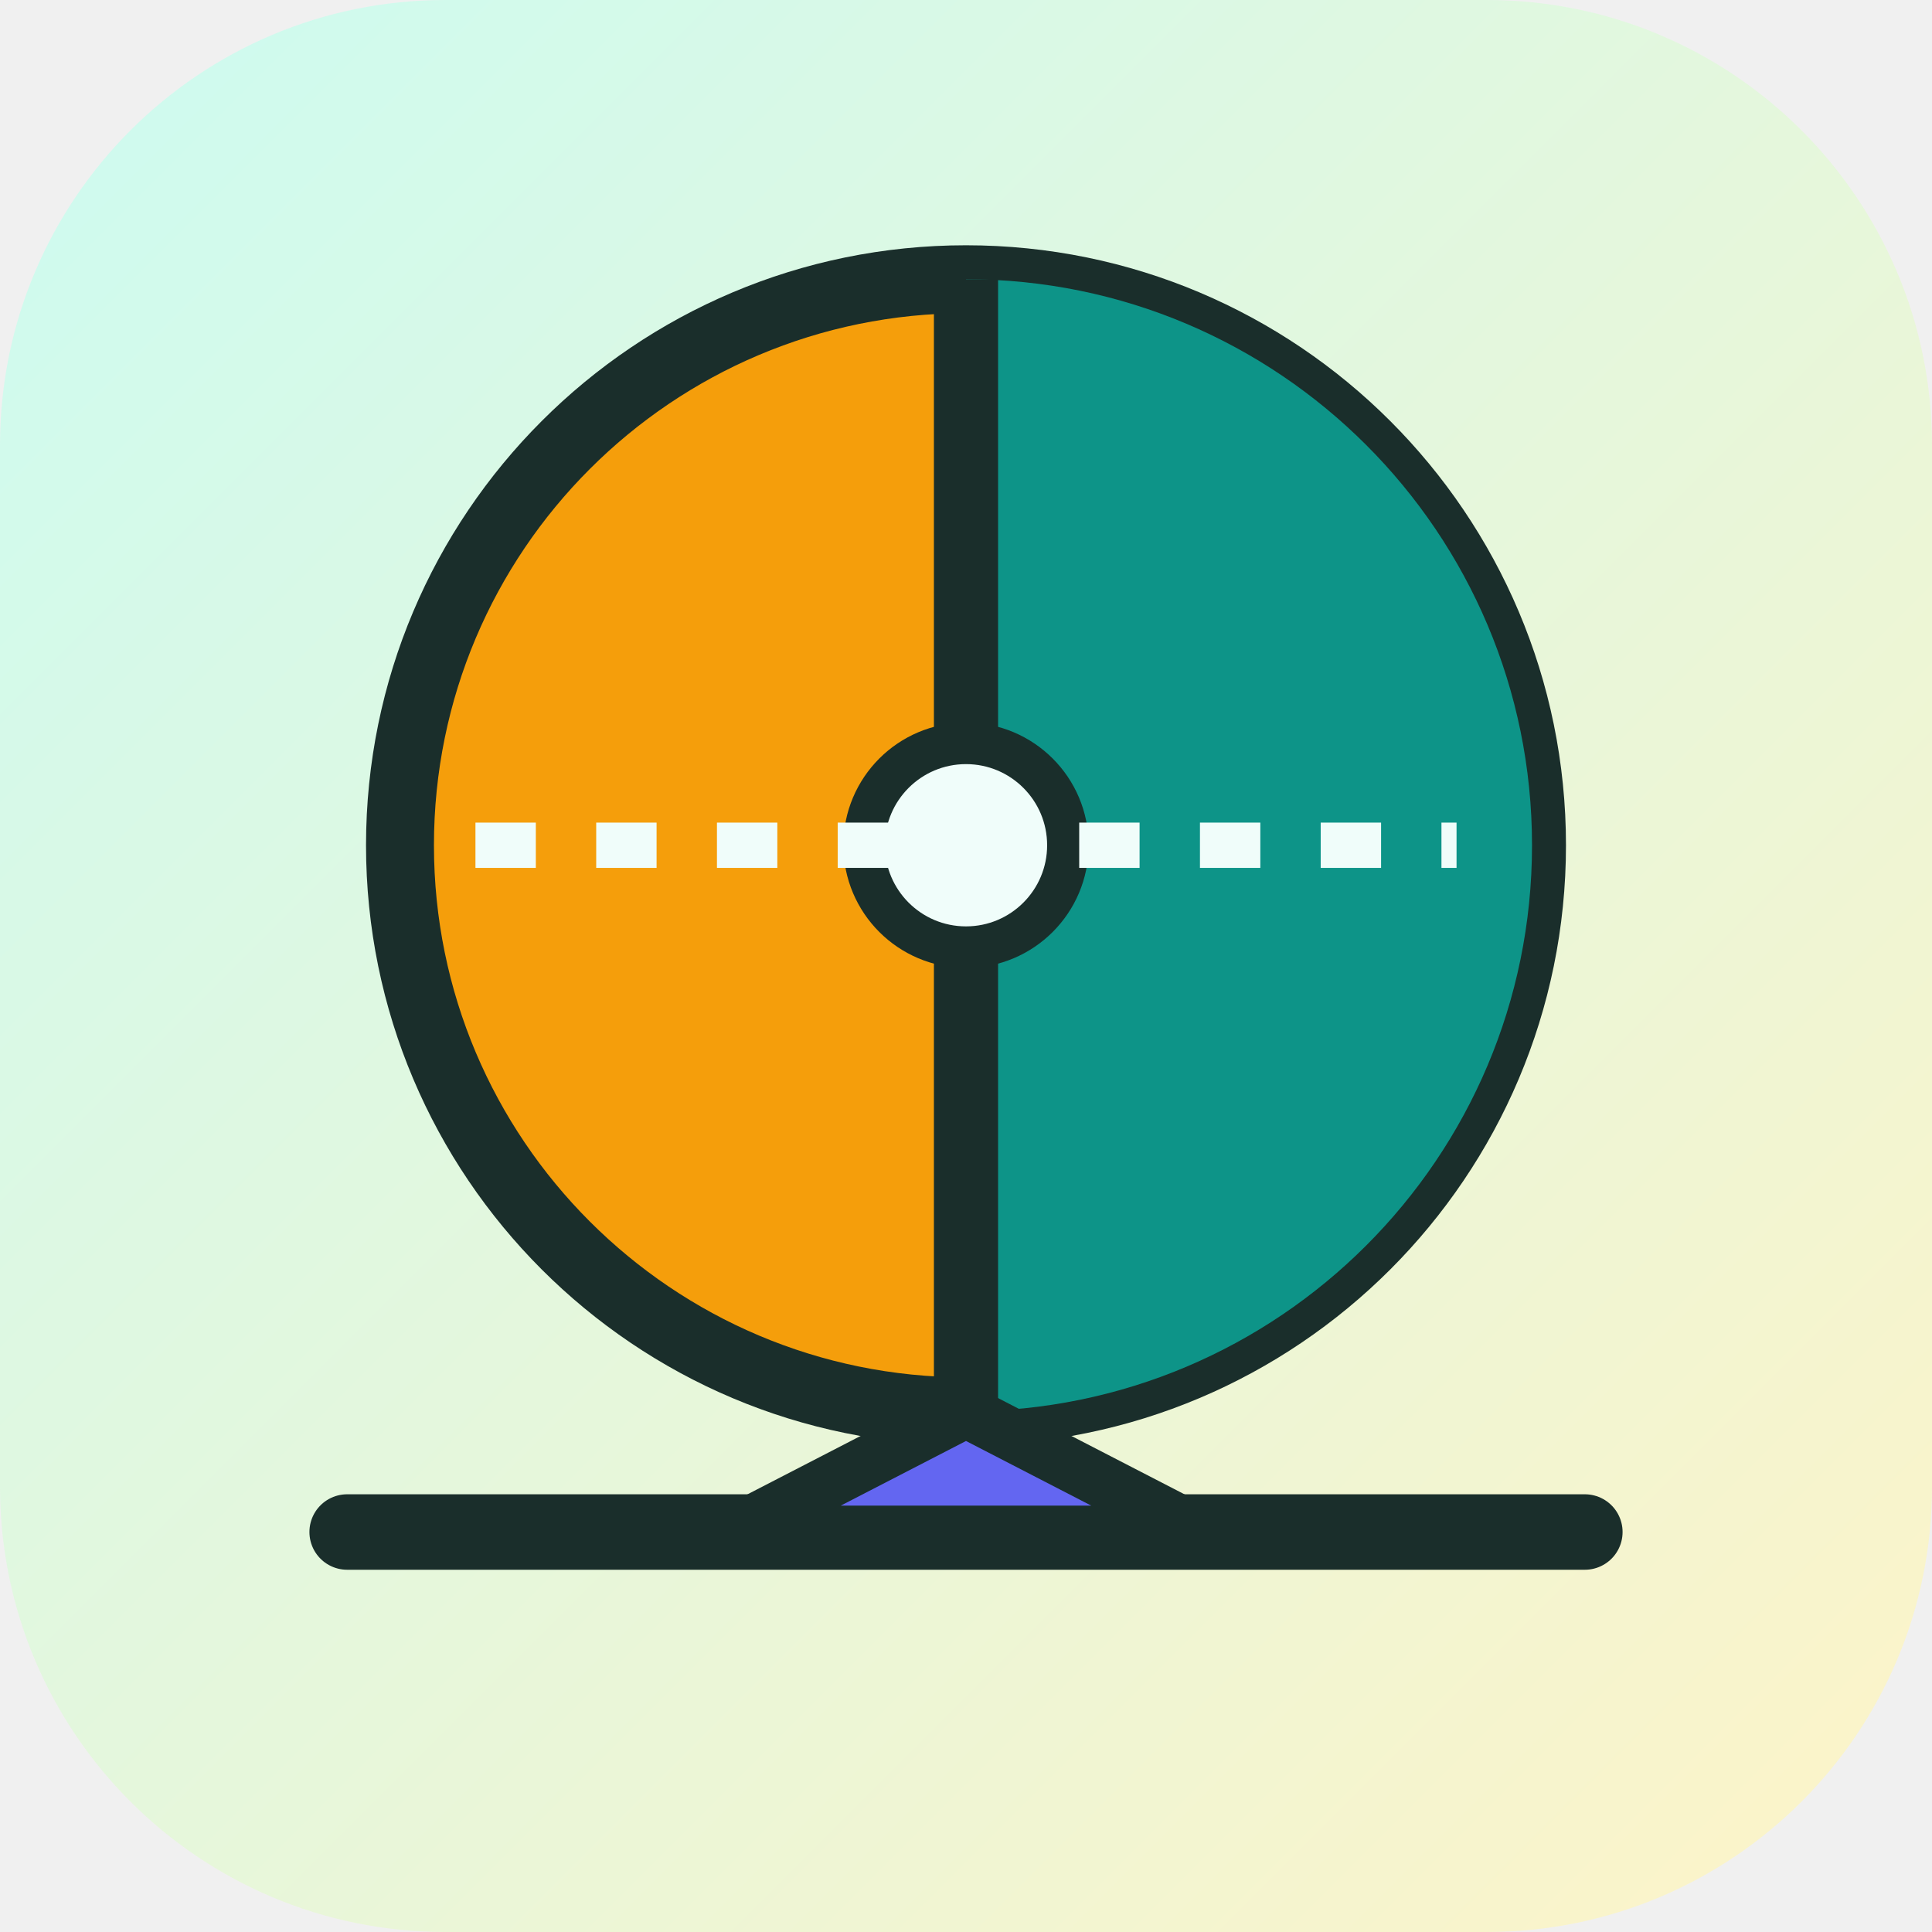
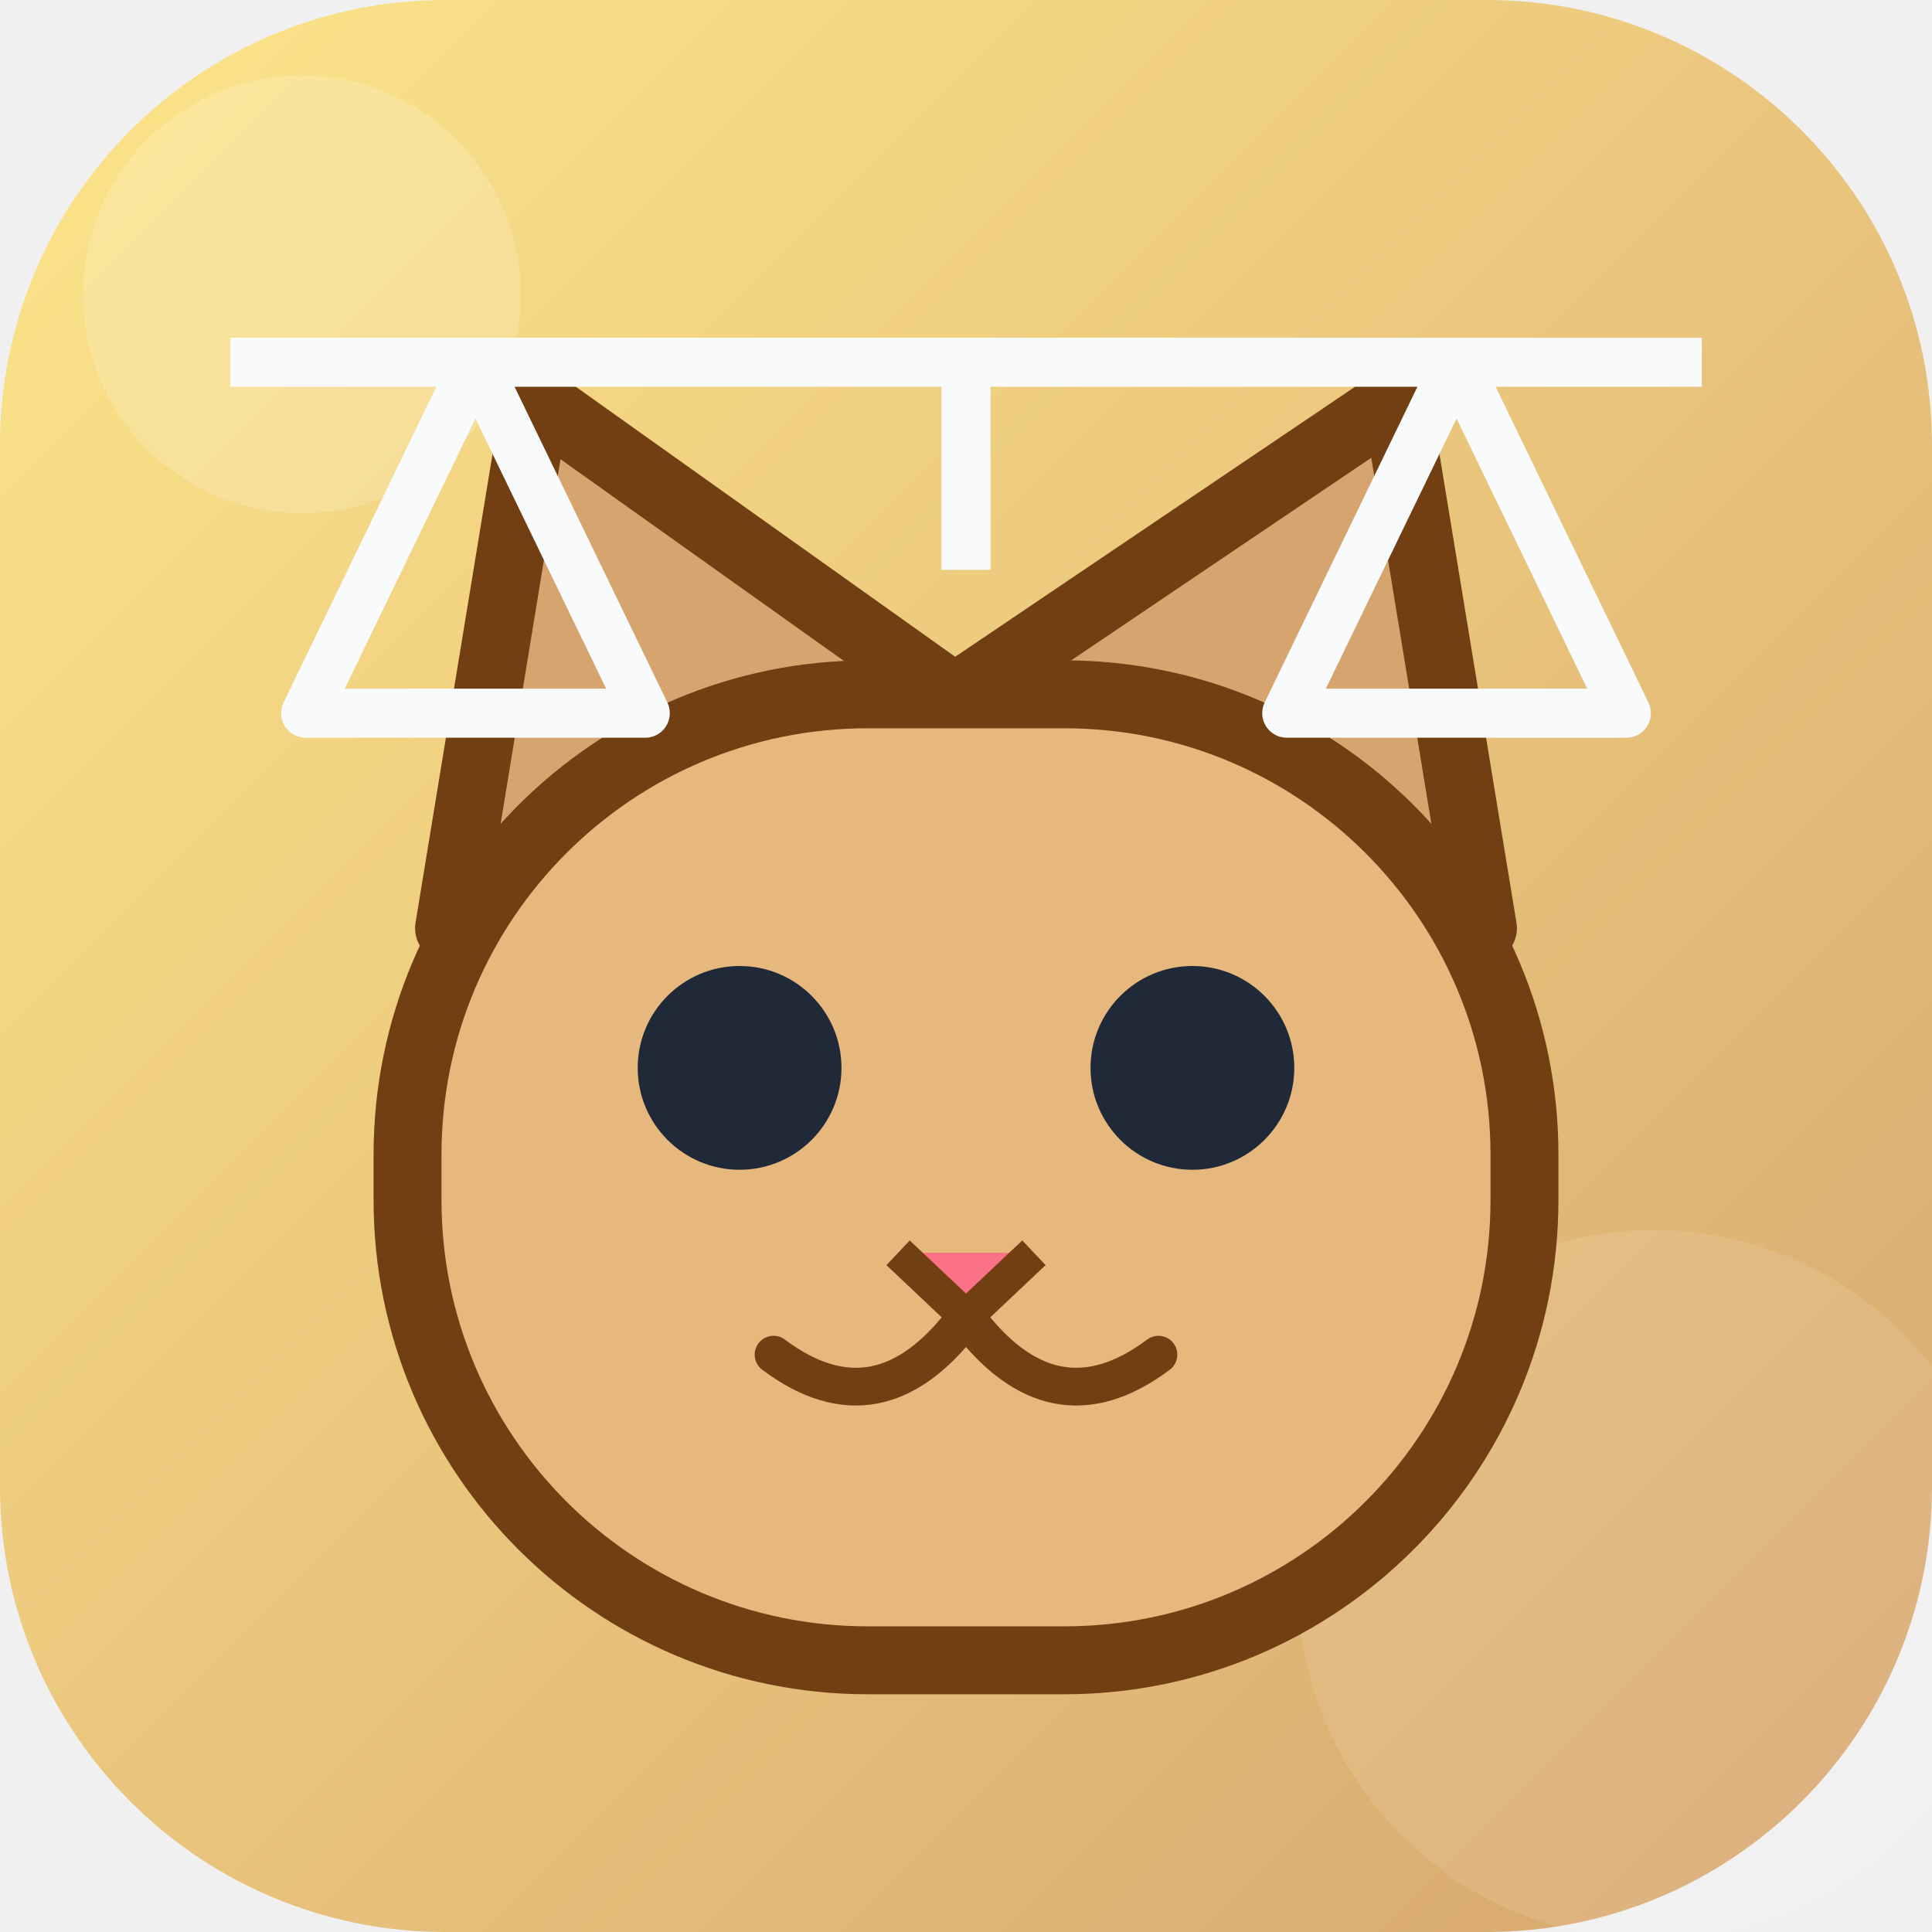
- <svg xmlns="http://www.w3.org/2000/svg" viewBox="0 0 512 512">
+ <svg xmlns="http://www.w3.org/2000/svg" viewBox="0 0 512 512" role="img">
  <defs>
-     <linearGradient id="bg" x2="1" y2="1">
-       <stop stop-color="#CCFBF1" />
-       <stop offset="1" stop-color="#FEF3C7" />
+     <linearGradient id="bg-17" x1="0" y1="0" x2="1" y2="1">
+       <stop stop-color="#FDE68A" />
+       <stop offset="1" stop-color="#D6A56F" />
    </linearGradient>
  </defs>
-   <rect width="512" height="512" rx="118" fill="url(#bg)" />
-   <circle cx="256" cy="224" r="150" fill="#F59E0B" stroke="#1A2E2B" stroke-width="18" />
-   <path d="M256 74a150 150 0 0 1 0 300z" fill="#0D9488" />
-   <path d="M256 74v300" stroke="#1A2E2B" stroke-width="17" />
-   <path d="M92 406h328" stroke="#1A2E2B" stroke-width="20" stroke-linecap="round" />
-   <path d="m256 374-62 32h124z" fill="#6366F1" stroke="#1A2E2B" stroke-width="14" stroke-linejoin="round" />
-   <circle cx="256" cy="224" r="27" fill="#F0FDFA" stroke="#1A2E2B" stroke-width="11" />
-   <path d="M126 224h260" stroke="#F0FDFA" stroke-width="12" stroke-dasharray="16 16" />
+   <rect width="512" height="512" rx="118" fill="url(#bg-17)" />
+   <circle cx="80" cy="78" r="58" fill="#fff" opacity=".17" />
+   <circle cx="438" cy="420" r="94" fill="#fff" opacity=".1" />
+   <path d="M119 246 142 106l111 79 117-79 23 140z" fill="#D6A56F" stroke="#713F12" stroke-width="18" stroke-linejoin="round" />
+   <rect x="108" y="184" width="296" height="256" rx="122" fill="#E6B87E" stroke="#713F12" stroke-width="18" />
+   <circle cx="196" cy="283" r="27" fill="#1F2937" />
+   <circle cx="316" cy="283" r="27" fill="#1F2937" />
+   <path d="m238 332 18 17 18-17" fill="#FB7185" stroke="#713F12" stroke-width="9" />
+   <path d="M256 349q-23 31-51 10m51-10q23 31 51 10" fill="none" stroke="#713F12" stroke-width="10" stroke-linecap="round" />
+   <path d="M61 96h390M256 96v55M126 96l-45 93h90zm260 0-45 93h90z" fill="none" stroke="#F8FAFC" stroke-width="13" stroke-linejoin="round" />
</svg>
